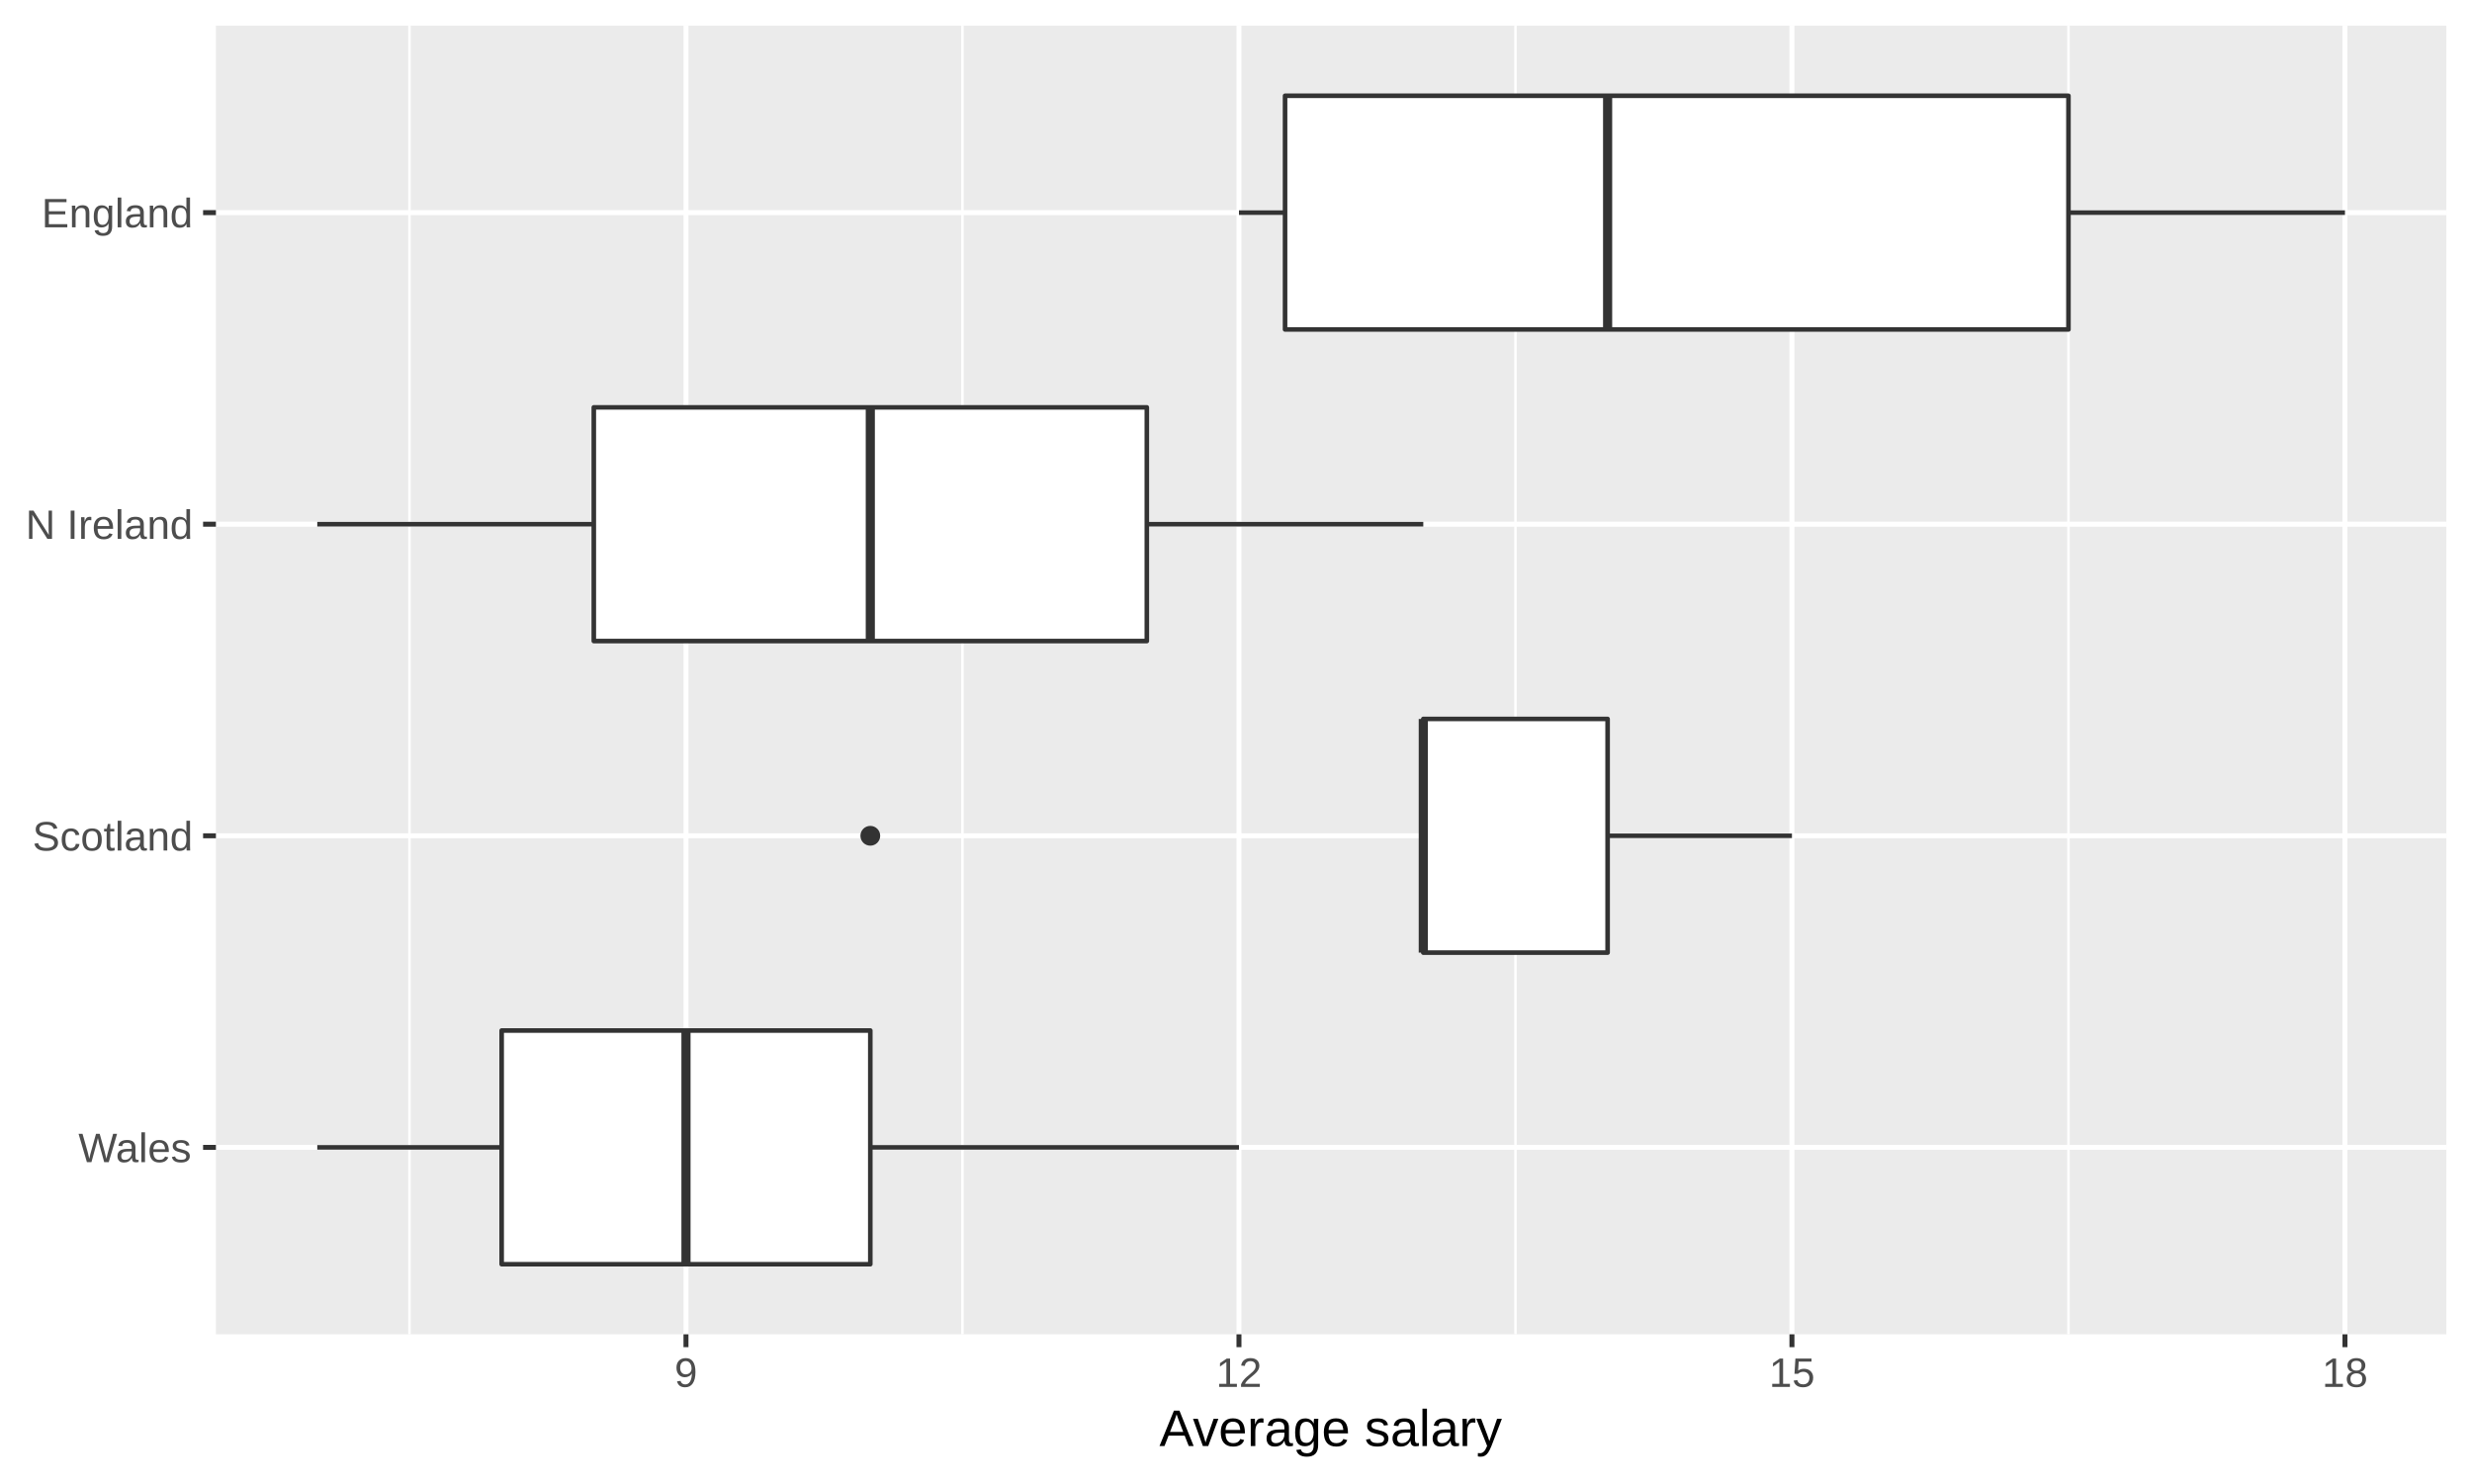
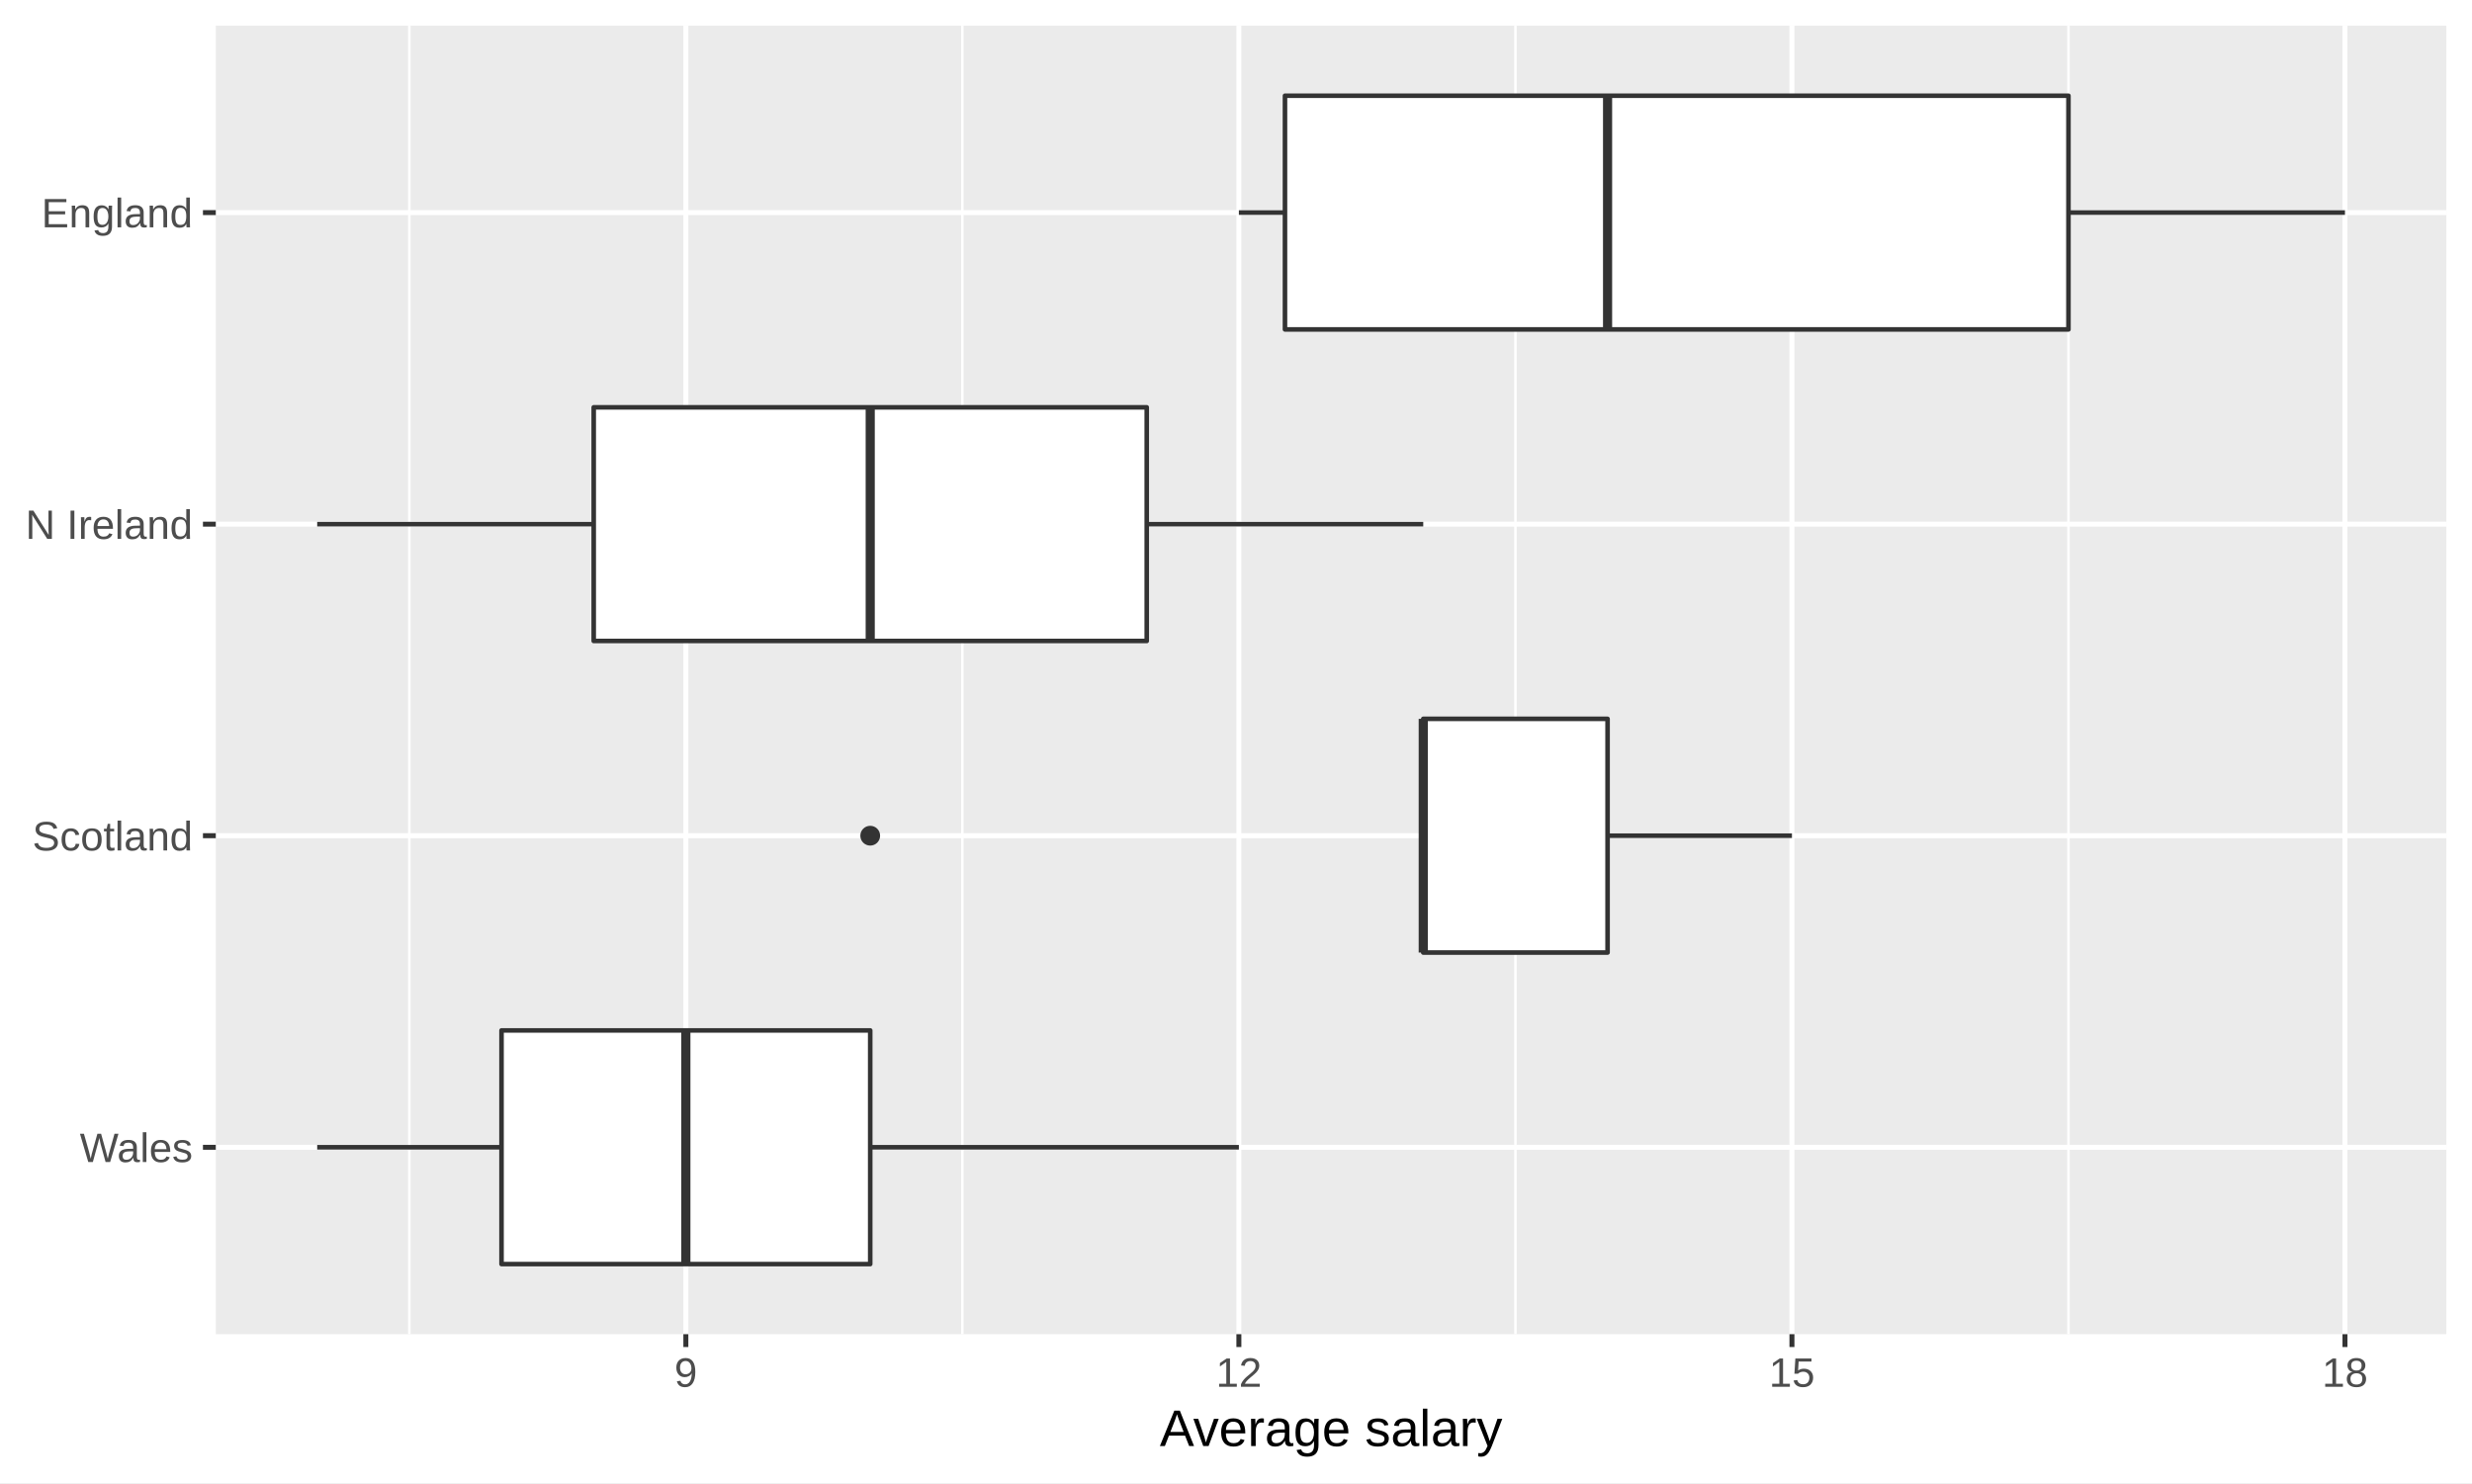
- <svg xmlns="http://www.w3.org/2000/svg" viewBox="0 0 576.00 345.60">
+ <svg xmlns="http://www.w3.org/2000/svg" class="svglite" width="576.00pt" height="345.60pt" viewBox="0 0 576.00 345.60">
  <defs>
    <style type="text/css">
-     line, polyline, polygon, path, rect, circle {
+     .svglite line, .svglite polyline, .svglite polygon, .svglite path, .svglite rect, .svglite circle {
      fill: none;
      stroke: #000000;
      stroke-linecap: round;
      stroke-linejoin: round;
      stroke-miterlimit: 10.00;
    }
  </style>
  </defs>
  <rect width="100%" height="100%" style="stroke: none; fill: #FFFFFF;" />
-   <rect x="0.00" y="0.00" width="576.00" height="345.60" style="stroke-width: 1.16; stroke: #FFFFFF; fill: #FFFFFF;" />
  <defs>
-     <clipPath id="cpNTAuMzF8NTcwLjAyfDMxMC45NXw1Ljk4">
-       <rect x="50.31" y="5.98" width="519.71" height="304.97" />
-     </clipPath>
-   </defs>
-   <rect x="50.31" y="5.98" width="519.71" height="304.97" style="stroke-width: 1.16; stroke: none; fill: #EBEBEB;" clip-path="url(#cpNTAuMzF8NTcwLjAyfDMxMC45NXw1Ljk4)" />
-   <polyline points="95.41,310.95 95.41,5.98 " style="stroke-width: 0.58; stroke: #FFFFFF; stroke-linecap: butt;" clip-path="url(#cpNTAuMzF8NTcwLjAyfDMxMC45NXw1Ljk4)" />
-   <polyline points="224.26,310.95 224.26,5.98 " style="stroke-width: 0.58; stroke: #FFFFFF; stroke-linecap: butt;" clip-path="url(#cpNTAuMzF8NTcwLjAyfDMxMC45NXw1Ljk4)" />
-   <polyline points="353.12,310.95 353.12,5.98 " style="stroke-width: 0.58; stroke: #FFFFFF; stroke-linecap: butt;" clip-path="url(#cpNTAuMzF8NTcwLjAyfDMxMC45NXw1Ljk4)" />
-   <polyline points="481.97,310.95 481.97,5.98 " style="stroke-width: 0.58; stroke: #FFFFFF; stroke-linecap: butt;" clip-path="url(#cpNTAuMzF8NTcwLjAyfDMxMC45NXw1Ljk4)" />
-   <polyline points="50.31,267.38 570.02,267.38 " style="stroke-width: 1.16; stroke: #FFFFFF; stroke-linecap: butt;" clip-path="url(#cpNTAuMzF8NTcwLjAyfDMxMC45NXw1Ljk4)" />
-   <polyline points="50.31,194.77 570.02,194.77 " style="stroke-width: 1.16; stroke: #FFFFFF; stroke-linecap: butt;" clip-path="url(#cpNTAuMzF8NTcwLjAyfDMxMC45NXw1Ljk4)" />
-   <polyline points="50.31,122.16 570.02,122.16 " style="stroke-width: 1.16; stroke: #FFFFFF; stroke-linecap: butt;" clip-path="url(#cpNTAuMzF8NTcwLjAyfDMxMC45NXw1Ljk4)" />
-   <polyline points="50.31,49.55 570.02,49.55 " style="stroke-width: 1.16; stroke: #FFFFFF; stroke-linecap: butt;" clip-path="url(#cpNTAuMzF8NTcwLjAyfDMxMC45NXw1Ljk4)" />
-   <polyline points="159.84,310.95 159.84,5.98 " style="stroke-width: 1.16; stroke: #FFFFFF; stroke-linecap: butt;" clip-path="url(#cpNTAuMzF8NTcwLjAyfDMxMC45NXw1Ljk4)" />
-   <polyline points="288.69,310.95 288.69,5.98 " style="stroke-width: 1.16; stroke: #FFFFFF; stroke-linecap: butt;" clip-path="url(#cpNTAuMzF8NTcwLjAyfDMxMC45NXw1Ljk4)" />
-   <polyline points="417.54,310.95 417.54,5.98 " style="stroke-width: 1.16; stroke: #FFFFFF; stroke-linecap: butt;" clip-path="url(#cpNTAuMzF8NTcwLjAyfDMxMC45NXw1Ljk4)" />
-   <polyline points="546.40,310.95 546.40,5.98 " style="stroke-width: 1.16; stroke: #FFFFFF; stroke-linecap: butt;" clip-path="url(#cpNTAuMzF8NTcwLjAyfDMxMC45NXw1Ljk4)" />
-   <line x1="202.79" y1="267.38" x2="288.69" y2="267.38" style="stroke-width: 1.07; stroke: #333333; stroke-linecap: butt;" clip-path="url(#cpNTAuMzF8NTcwLjAyfDMxMC45NXw1Ljk4)" />
-   <line x1="116.89" y1="267.38" x2="73.93" y2="267.38" style="stroke-width: 1.07; stroke: #333333; stroke-linecap: butt;" clip-path="url(#cpNTAuMzF8NTcwLjAyfDMxMC45NXw1Ljk4)" />
-   <polygon points="202.79,294.61 116.89,294.61 116.89,240.15 202.79,240.15 202.79,294.61 " style="stroke-width: 1.07; stroke: #333333; fill: #FFFFFF;" clip-path="url(#cpNTAuMzF8NTcwLjAyfDMxMC45NXw1Ljk4)" />
-   <line x1="159.84" y1="294.61" x2="159.84" y2="240.15" style="stroke-width: 2.13; stroke: #333333; stroke-linecap: butt;" clip-path="url(#cpNTAuMzF8NTcwLjAyfDMxMC45NXw1Ljk4)" />
-   <circle cx="202.79" cy="194.77" r="1.95" style="stroke-width: 0.71; stroke: #333333; fill: #333333;" clip-path="url(#cpNTAuMzF8NTcwLjAyfDMxMC45NXw1Ljk4)" />
-   <line x1="374.59" y1="194.77" x2="417.54" y2="194.77" style="stroke-width: 1.07; stroke: #333333; stroke-linecap: butt;" clip-path="url(#cpNTAuMzF8NTcwLjAyfDMxMC45NXw1Ljk4)" />
-   <line x1="331.64" y1="194.77" x2="331.64" y2="194.77" style="stroke-width: 1.07; stroke: #333333; stroke-linecap: butt;" clip-path="url(#cpNTAuMzF8NTcwLjAyfDMxMC45NXw1Ljk4)" />
-   <polygon points="374.59,222.00 331.64,222.00 331.64,167.54 374.59,167.54 374.59,222.00 " style="stroke-width: 1.07; stroke: #333333; fill: #FFFFFF;" clip-path="url(#cpNTAuMzF8NTcwLjAyfDMxMC45NXw1Ljk4)" />
-   <line x1="331.64" y1="222.00" x2="331.64" y2="167.54" style="stroke-width: 2.13; stroke: #333333; stroke-linecap: butt;" clip-path="url(#cpNTAuMzF8NTcwLjAyfDMxMC45NXw1Ljk4)" />
-   <line x1="267.22" y1="122.16" x2="331.64" y2="122.16" style="stroke-width: 1.07; stroke: #333333; stroke-linecap: butt;" clip-path="url(#cpNTAuMzF8NTcwLjAyfDMxMC45NXw1Ljk4)" />
-   <line x1="138.36" y1="122.16" x2="73.93" y2="122.16" style="stroke-width: 1.07; stroke: #333333; stroke-linecap: butt;" clip-path="url(#cpNTAuMzF8NTcwLjAyfDMxMC45NXw1Ljk4)" />
-   <polygon points="267.22,149.39 138.36,149.39 138.36,94.93 267.22,94.93 267.22,149.39 " style="stroke-width: 1.07; stroke: #333333; fill: #FFFFFF;" clip-path="url(#cpNTAuMzF8NTcwLjAyfDMxMC45NXw1Ljk4)" />
-   <line x1="202.79" y1="149.39" x2="202.79" y2="94.93" style="stroke-width: 2.13; stroke: #333333; stroke-linecap: butt;" clip-path="url(#cpNTAuMzF8NTcwLjAyfDMxMC45NXw1Ljk4)" />
-   <line x1="481.97" y1="49.55" x2="546.40" y2="49.55" style="stroke-width: 1.07; stroke: #333333; stroke-linecap: butt;" clip-path="url(#cpNTAuMzF8NTcwLjAyfDMxMC45NXw1Ljk4)" />
-   <line x1="299.43" y1="49.55" x2="288.69" y2="49.55" style="stroke-width: 1.07; stroke: #333333; stroke-linecap: butt;" clip-path="url(#cpNTAuMzF8NTcwLjAyfDMxMC45NXw1Ljk4)" />
-   <polygon points="481.97,76.78 299.43,76.78 299.43,22.32 481.97,22.32 481.97,76.78 " style="stroke-width: 1.07; stroke: #333333; fill: #FFFFFF;" clip-path="url(#cpNTAuMzF8NTcwLjAyfDMxMC45NXw1Ljk4)" />
-   <line x1="374.59" y1="76.78" x2="374.59" y2="22.32" style="stroke-width: 2.13; stroke: #333333; stroke-linecap: butt;" clip-path="url(#cpNTAuMzF8NTcwLjAyfDMxMC45NXw1Ljk4)" />
-   <defs>
-     <clipPath id="cpMC4wMHw1NzYuMDB8MzQ1LjYwfDAuMDA=">
+     <clipPath id="cpMC4wMHw1NzYuMDB8MC4wMHwzNDUuNjA=">
      <rect x="0.00" y="0.00" width="576.00" height="345.60" />
    </clipPath>
  </defs>
-   <g clip-path="url(#cpMC4wMHw1NzYuMDB8MzQ1LjYwfDAuMDA=)">
-     <text x="18.26" y="270.82" style="font-size: 9.60px; fill: #4D4D4D; font-family: Arial;" textLength="26.67px" lengthAdjust="spacingAndGlyphs">Wales</text>
+   <g clip-path="url(#cpMC4wMHw1NzYuMDB8MC4wMHwzNDUuNjA=)">
+     <rect x="0.00" y="0.00" width="576.00" height="345.60" style="stroke-width: 1.16; stroke: #FFFFFF; fill: #FFFFFF;" />
  </g>
-   <g clip-path="url(#cpMC4wMHw1NzYuMDB8MzQ1LjYwfDAuMDA=)">
-     <text x="7.57" y="198.21" style="font-size: 9.60px; fill: #4D4D4D; font-family: Arial;" textLength="37.36px" lengthAdjust="spacingAndGlyphs">Scotland</text>
+   <defs>
+     <clipPath id="cpNTAuMjh8NTcwLjAyfDUuOTh8MzEwLjky">
+       <rect x="50.28" y="5.98" width="519.74" height="304.94" />
+     </clipPath>
+   </defs>
+   <g clip-path="url(#cpNTAuMjh8NTcwLjAyfDUuOTh8MzEwLjky)">
+     <rect x="50.28" y="5.98" width="519.74" height="304.94" style="stroke-width: 1.16; stroke: none; fill: #EBEBEB;" />
+     <polyline points="95.38,310.92 95.38,5.98 " style="stroke-width: 0.58; stroke: #FFFFFF; stroke-linecap: butt;" />
+     <polyline points="224.24,310.92 224.24,5.98 " style="stroke-width: 0.58; stroke: #FFFFFF; stroke-linecap: butt;" />
+     <polyline points="353.11,310.92 353.11,5.98 " style="stroke-width: 0.58; stroke: #FFFFFF; stroke-linecap: butt;" />
+     <polyline points="481.97,310.92 481.97,5.98 " style="stroke-width: 0.58; stroke: #FFFFFF; stroke-linecap: butt;" />
+     <polyline points="50.28,267.36 570.02,267.36 " style="stroke-width: 1.16; stroke: #FFFFFF; stroke-linecap: butt;" />
+     <polyline points="50.28,194.75 570.02,194.75 " style="stroke-width: 1.16; stroke: #FFFFFF; stroke-linecap: butt;" />
+     <polyline points="50.28,122.15 570.02,122.15 " style="stroke-width: 1.16; stroke: #FFFFFF; stroke-linecap: butt;" />
+     <polyline points="50.28,49.54 570.02,49.54 " style="stroke-width: 1.16; stroke: #FFFFFF; stroke-linecap: butt;" />
+     <polyline points="159.81,310.92 159.81,5.98 " style="stroke-width: 1.16; stroke: #FFFFFF; stroke-linecap: butt;" />
+     <polyline points="288.67,310.92 288.67,5.98 " style="stroke-width: 1.16; stroke: #FFFFFF; stroke-linecap: butt;" />
+     <polyline points="417.54,310.92 417.54,5.98 " style="stroke-width: 1.16; stroke: #FFFFFF; stroke-linecap: butt;" />
+     <polyline points="546.40,310.92 546.40,5.98 " style="stroke-width: 1.16; stroke: #FFFFFF; stroke-linecap: butt;" />
+     <line x1="202.77" y1="267.36" x2="288.67" y2="267.36" style="stroke-width: 1.07; stroke: #333333; stroke-linecap: butt;" />
+     <line x1="116.86" y1="267.36" x2="73.91" y2="267.36" style="stroke-width: 1.07; stroke: #333333; stroke-linecap: butt;" />
+     <polygon points="202.77,294.58 116.86,294.58 116.86,240.13 202.77,240.13 202.77,294.58 " style="stroke-width: 1.07; stroke: #333333; fill: #FFFFFF;" />
+     <line x1="159.81" y1="294.58" x2="159.81" y2="240.13" style="stroke-width: 2.13; stroke: #333333; stroke-linecap: butt;" />
+     <circle cx="202.77" cy="194.75" r="1.95" style="stroke-width: 0.71; stroke: #333333; fill: #333333;" />
+     <line x1="374.58" y1="194.75" x2="417.54" y2="194.75" style="stroke-width: 1.07; stroke: #333333; stroke-linecap: butt;" />
+     <line x1="331.63" y1="194.75" x2="331.63" y2="194.75" style="stroke-width: 1.07; stroke: #333333; stroke-linecap: butt;" />
+     <polygon points="374.58,221.98 331.63,221.98 331.63,167.52 374.58,167.52 374.58,221.98 " style="stroke-width: 1.07; stroke: #333333; fill: #FFFFFF;" />
+     <line x1="331.63" y1="221.98" x2="331.63" y2="167.52" style="stroke-width: 2.13; stroke: #333333; stroke-linecap: butt;" />
+     <line x1="267.20" y1="122.15" x2="331.63" y2="122.15" style="stroke-width: 1.07; stroke: #333333; stroke-linecap: butt;" />
+     <line x1="138.34" y1="122.15" x2="73.91" y2="122.15" style="stroke-width: 1.07; stroke: #333333; stroke-linecap: butt;" />
+     <polygon points="267.20,149.37 138.34,149.37 138.34,94.92 267.20,94.92 267.20,149.37 " style="stroke-width: 1.07; stroke: #333333; fill: #FFFFFF;" />
+     <line x1="202.77" y1="149.37" x2="202.77" y2="94.92" style="stroke-width: 2.13; stroke: #333333; stroke-linecap: butt;" />
+     <line x1="481.97" y1="49.54" x2="546.40" y2="49.54" style="stroke-width: 1.07; stroke: #333333; stroke-linecap: butt;" />
+     <line x1="299.41" y1="49.54" x2="288.67" y2="49.54" style="stroke-width: 1.07; stroke: #333333; stroke-linecap: butt;" />
+     <polygon points="481.97,76.77 299.41,76.77 299.41,22.31 481.97,22.31 481.97,76.77 " style="stroke-width: 1.07; stroke: #333333; fill: #FFFFFF;" />
+     <line x1="374.58" y1="76.77" x2="374.58" y2="22.31" style="stroke-width: 2.13; stroke: #333333; stroke-linecap: butt;" />
  </g>
-   <g clip-path="url(#cpMC4wMHw1NzYuMDB8MzQ1LjYwfDAuMDA=)">
-     <text x="5.98" y="125.59" style="font-size: 9.60px; fill: #4D4D4D; font-family: Arial;" textLength="38.95px" lengthAdjust="spacingAndGlyphs">N Ireland</text>
-   </g>
-   <g clip-path="url(#cpMC4wMHw1NzYuMDB8MzQ1LjYwfDAuMDA=)">
-     <text x="9.70" y="52.98" style="font-size: 9.60px; fill: #4D4D4D; font-family: Arial;" textLength="35.23px" lengthAdjust="spacingAndGlyphs">England</text>
-   </g>
-   <polyline points="47.32,267.38 50.31,267.38 " style="stroke-width: 1.16; stroke: #333333; stroke-linecap: butt;" clip-path="url(#cpMC4wMHw1NzYuMDB8MzQ1LjYwfDAuMDA=)" />
-   <polyline points="47.32,194.77 50.31,194.77 " style="stroke-width: 1.16; stroke: #333333; stroke-linecap: butt;" clip-path="url(#cpMC4wMHw1NzYuMDB8MzQ1LjYwfDAuMDA=)" />
-   <polyline points="47.32,122.16 50.31,122.16 " style="stroke-width: 1.16; stroke: #333333; stroke-linecap: butt;" clip-path="url(#cpMC4wMHw1NzYuMDB8MzQ1LjYwfDAuMDA=)" />
-   <polyline points="47.32,49.55 50.31,49.55 " style="stroke-width: 1.16; stroke: #333333; stroke-linecap: butt;" clip-path="url(#cpMC4wMHw1NzYuMDB8MzQ1LjYwfDAuMDA=)" />
-   <polyline points="159.84,313.94 159.84,310.95 " style="stroke-width: 1.16; stroke: #333333; stroke-linecap: butt;" clip-path="url(#cpMC4wMHw1NzYuMDB8MzQ1LjYwfDAuMDA=)" />
-   <polyline points="288.69,313.94 288.69,310.95 " style="stroke-width: 1.16; stroke: #333333; stroke-linecap: butt;" clip-path="url(#cpMC4wMHw1NzYuMDB8MzQ1LjYwfDAuMDA=)" />
-   <polyline points="417.54,313.94 417.54,310.95 " style="stroke-width: 1.16; stroke: #333333; stroke-linecap: butt;" clip-path="url(#cpMC4wMHw1NzYuMDB8MzQ1LjYwfDAuMDA=)" />
-   <polyline points="546.40,313.94 546.40,310.95 " style="stroke-width: 1.16; stroke: #333333; stroke-linecap: butt;" clip-path="url(#cpMC4wMHw1NzYuMDB8MzQ1LjYwfDAuMDA=)" />
-   <g clip-path="url(#cpMC4wMHw1NzYuMDB8MzQ1LjYwfDAuMDA=)">
-     <text x="157.17" y="323.20" style="font-size: 9.60px; fill: #4D4D4D; font-family: Arial;" textLength="5.34px" lengthAdjust="spacingAndGlyphs">9</text>
-   </g>
-   <g clip-path="url(#cpMC4wMHw1NzYuMDB8MzQ1LjYwfDAuMDA=)">
-     <text x="283.35" y="323.20" style="font-size: 9.60px; fill: #4D4D4D; font-family: Arial;" textLength="10.68px" lengthAdjust="spacingAndGlyphs">12</text>
-   </g>
-   <g clip-path="url(#cpMC4wMHw1NzYuMDB8MzQ1LjYwfDAuMDA=)">
-     <text x="412.21" y="323.20" style="font-size: 9.60px; fill: #4D4D4D; font-family: Arial;" textLength="10.68px" lengthAdjust="spacingAndGlyphs">15</text>
-   </g>
-   <g clip-path="url(#cpMC4wMHw1NzYuMDB8MzQ1LjYwfDAuMDA=)">
-     <text x="541.06" y="323.20" style="font-size: 9.60px; fill: #4D4D4D; font-family: Arial;" textLength="10.68px" lengthAdjust="spacingAndGlyphs">18</text>
-   </g>
-   <g clip-path="url(#cpMC4wMHw1NzYuMDB8MzQ1LjYwfDAuMDA=)">
-     <text x="270.15" y="336.98" style="font-size: 12.00px; font-family: Arial;" textLength="80.04px" lengthAdjust="spacingAndGlyphs">Average salary</text>
+   <g clip-path="url(#cpMC4wMHw1NzYuMDB8MC4wMHwzNDUuNjA=)">
+     <text x="44.90" y="270.80" text-anchor="end" style="font-size: 9.60px; fill: #4D4D4D; font-family: Arial;" textLength="26.65px" lengthAdjust="spacingAndGlyphs">Wales</text>
+     <text x="44.90" y="198.19" text-anchor="end" style="font-size: 9.60px; fill: #4D4D4D; font-family: Arial;" textLength="37.33px" lengthAdjust="spacingAndGlyphs">Scotland</text>
+     <text x="44.90" y="125.59" text-anchor="end" style="font-size: 9.60px; fill: #4D4D4D; font-family: Arial;" textLength="38.92px" lengthAdjust="spacingAndGlyphs">N Ireland</text>
+     <text x="44.90" y="52.98" text-anchor="end" style="font-size: 9.60px; fill: #4D4D4D; font-family: Arial;" textLength="35.21px" lengthAdjust="spacingAndGlyphs">England</text>
+     <polyline points="47.29,267.36 50.28,267.36 " style="stroke-width: 1.16; stroke: #333333; stroke-linecap: butt;" />
+     <polyline points="47.29,194.75 50.28,194.75 " style="stroke-width: 1.16; stroke: #333333; stroke-linecap: butt;" />
+     <polyline points="47.29,122.15 50.28,122.15 " style="stroke-width: 1.16; stroke: #333333; stroke-linecap: butt;" />
+     <polyline points="47.29,49.54 50.28,49.54 " style="stroke-width: 1.16; stroke: #333333; stroke-linecap: butt;" />
+     <polyline points="159.81,313.91 159.81,310.92 " style="stroke-width: 1.16; stroke: #333333; stroke-linecap: butt;" />
+     <polyline points="288.67,313.91 288.67,310.92 " style="stroke-width: 1.16; stroke: #333333; stroke-linecap: butt;" />
+     <polyline points="417.54,313.91 417.54,310.92 " style="stroke-width: 1.16; stroke: #333333; stroke-linecap: butt;" />
+     <polyline points="546.40,313.91 546.40,310.92 " style="stroke-width: 1.16; stroke: #333333; stroke-linecap: butt;" />
+     <text x="159.81" y="323.18" text-anchor="middle" style="font-size: 9.60px; fill: #4D4D4D; font-family: Arial;" textLength="5.34px" lengthAdjust="spacingAndGlyphs">9</text>
+     <text x="288.67" y="323.18" text-anchor="middle" style="font-size: 9.60px; fill: #4D4D4D; font-family: Arial;" textLength="10.67px" lengthAdjust="spacingAndGlyphs">12</text>
+     <text x="417.54" y="323.18" text-anchor="middle" style="font-size: 9.60px; fill: #4D4D4D; font-family: Arial;" textLength="10.67px" lengthAdjust="spacingAndGlyphs">15</text>
+     <text x="546.40" y="323.18" text-anchor="middle" style="font-size: 9.60px; fill: #4D4D4D; font-family: Arial;" textLength="10.67px" lengthAdjust="spacingAndGlyphs">18</text>
+     <text x="310.15" y="336.98" text-anchor="middle" style="font-size: 12.00px; font-family: Arial;" textLength="80.04px" lengthAdjust="spacingAndGlyphs">Average salary</text>
  </g>
</svg>
